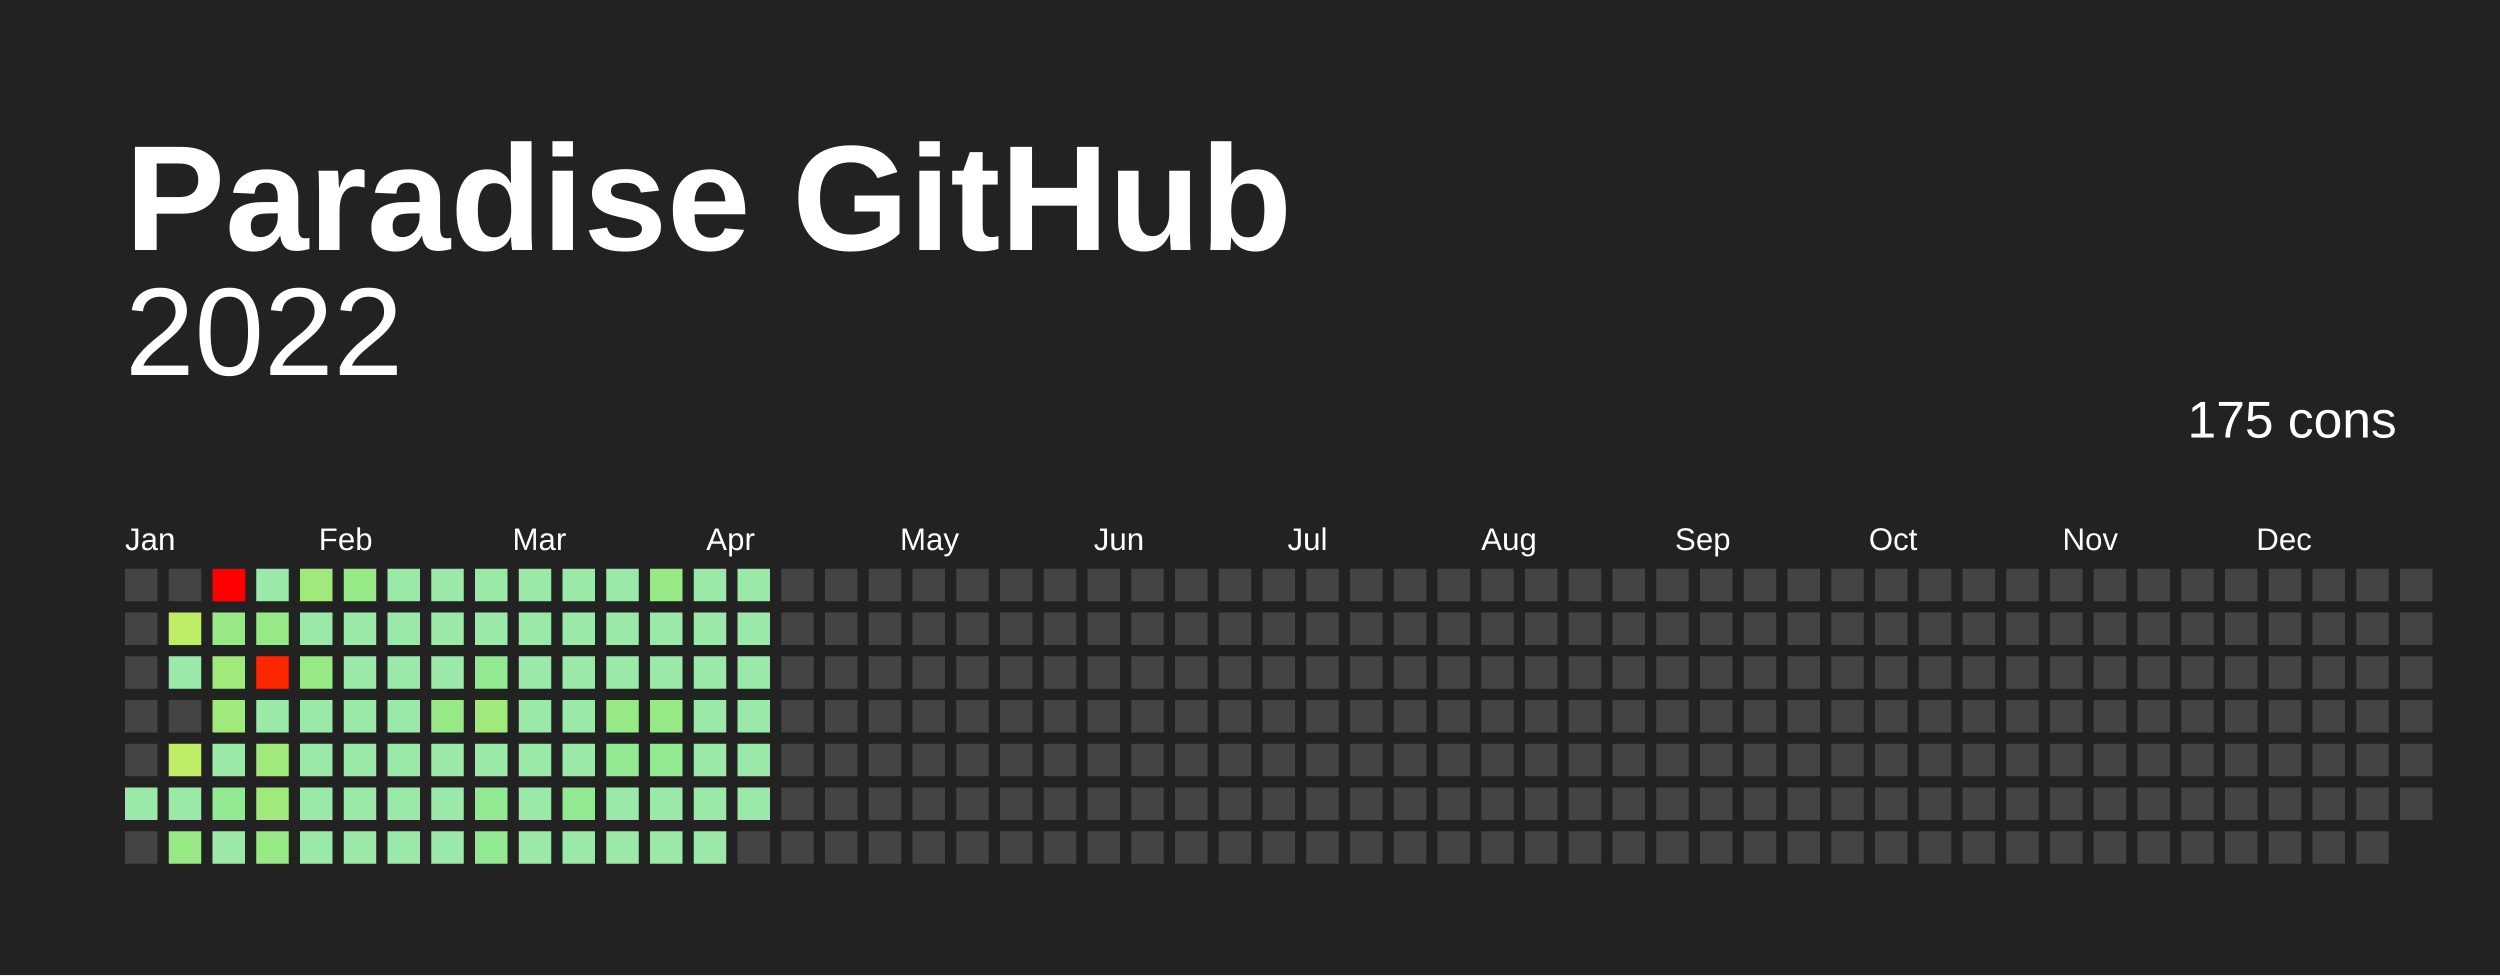
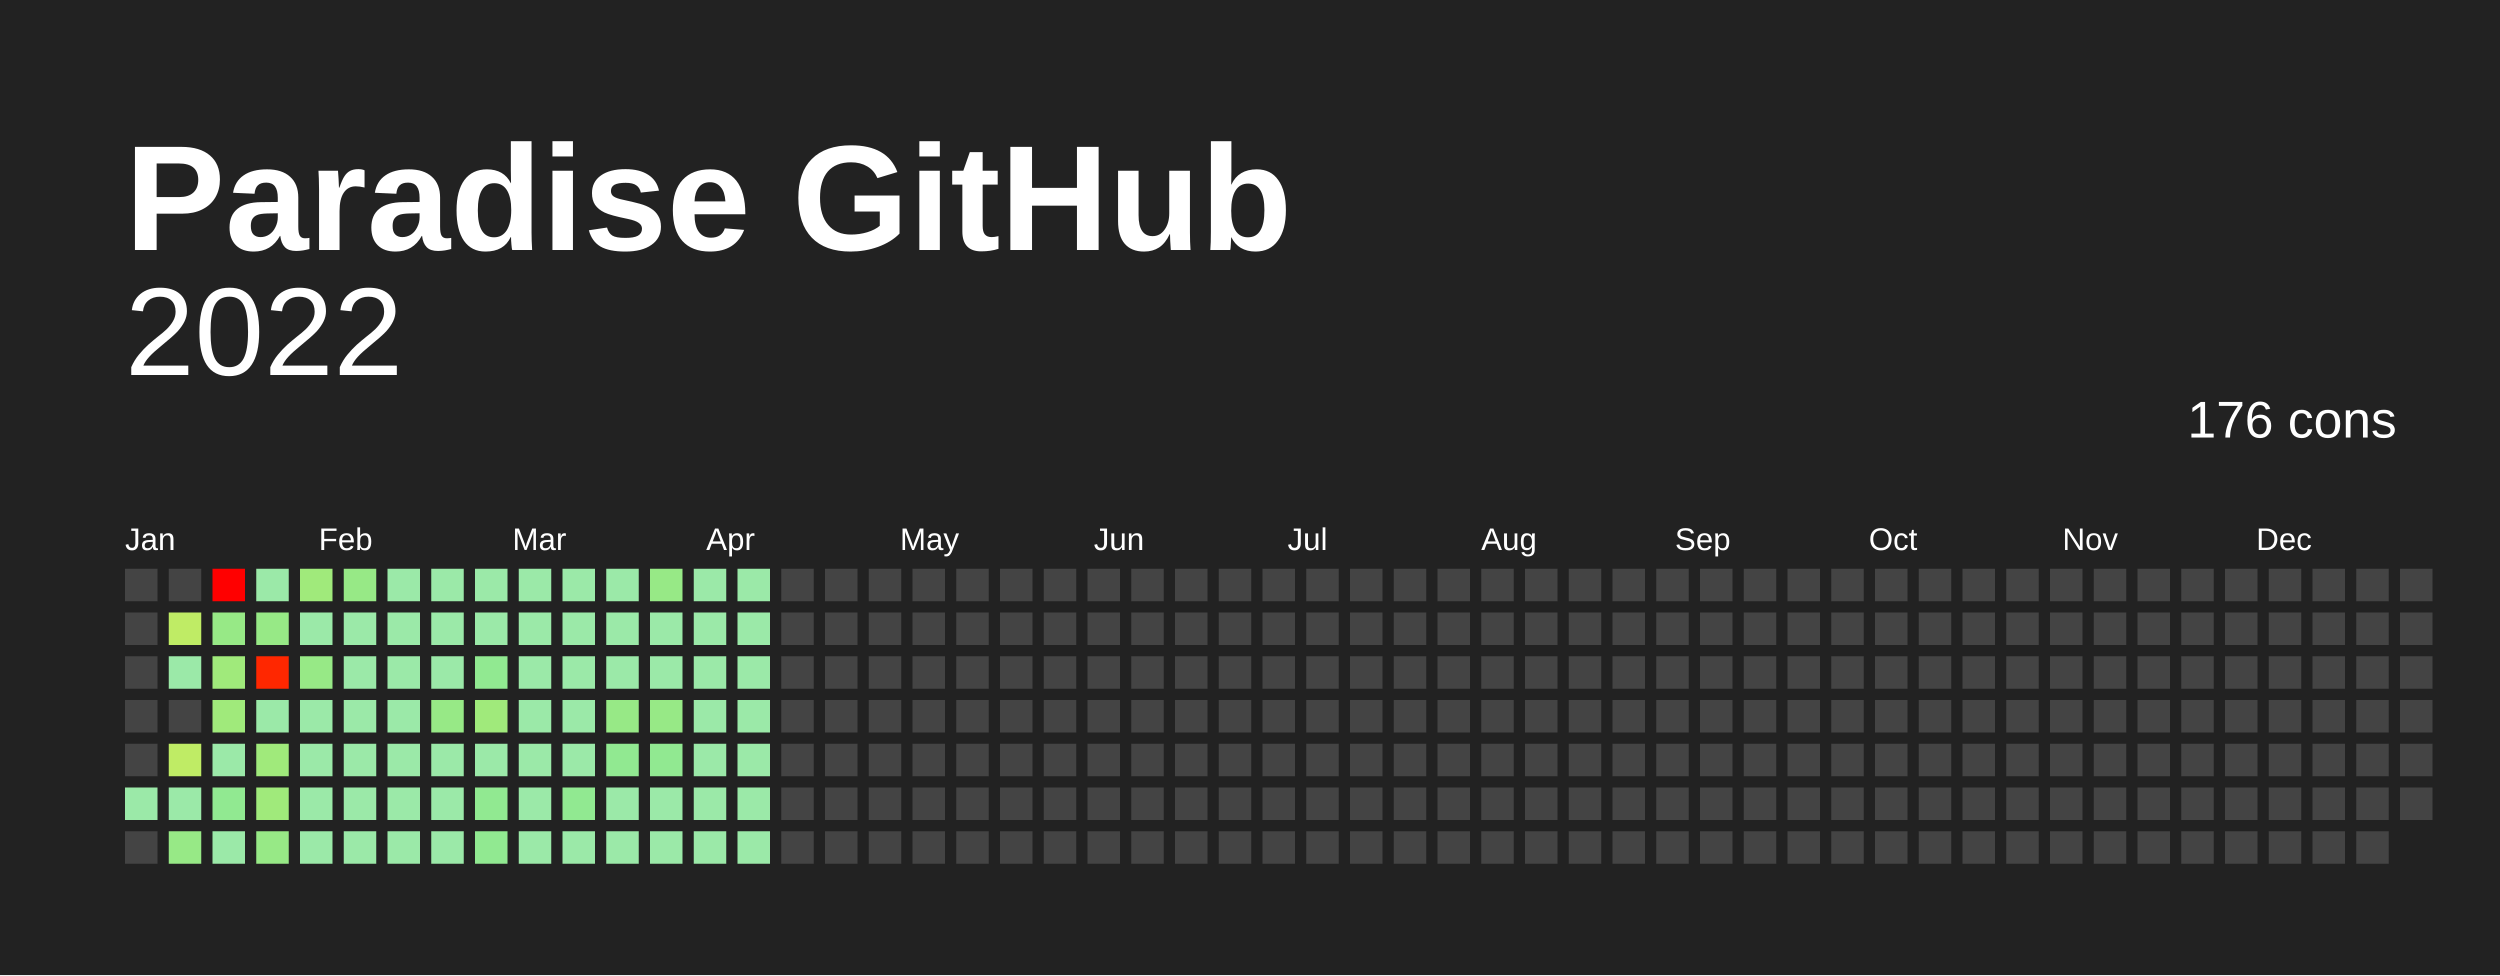
<svg xmlns="http://www.w3.org/2000/svg" baseProfile="full" height="78mm" version="1.1" viewBox="0,0,200,78" width="200mm">
  <defs />
  <rect fill="#222222" height="78" width="200" x="0" y="0" />
  <text fill="#FFFFFF" style="font-size:12px; font-family:Arial; font-weight:bold;" x="10" y="20">Paradise GitHub</text>
  <text alignment-baseline="hanging" fill="#FFFFFF" style="font-size:10.0px; font-family:Arial;" x="10" y="30">2022</text>
-   <text alignment-baseline="hanging" fill="#FFFFFF" style="font-size:4.125px; font-family:Arial;" x="175" y="35">175 cons</text>
+   <text alignment-baseline="hanging" fill="#FFFFFF" style="font-size:4.125px; font-family:Arial;" x="175" y="35">176 cons</text>
  <text fill="#FFFFFF" style="font-size:2.5px; font-family:Arial" x="10.0" y="44">Jan</text>
  <text fill="#FFFFFF" style="font-size:2.5px; font-family:Arial" x="25.5" y="44">Feb</text>
  <text fill="#FFFFFF" style="font-size:2.5px; font-family:Arial" x="41.0" y="44">Mar</text>
  <text fill="#FFFFFF" style="font-size:2.5px; font-family:Arial" x="56.5" y="44">Apr</text>
  <text fill="#FFFFFF" style="font-size:2.5px; font-family:Arial" x="72.0" y="44">May</text>
  <text fill="#FFFFFF" style="font-size:2.5px; font-family:Arial" x="87.5" y="44">Jun</text>
  <text fill="#FFFFFF" style="font-size:2.5px; font-family:Arial" x="103.0" y="44">Jul</text>
  <text fill="#FFFFFF" style="font-size:2.5px; font-family:Arial" x="118.5" y="44">Aug</text>
  <text fill="#FFFFFF" style="font-size:2.5px; font-family:Arial" x="134.0" y="44">Sep</text>
  <text fill="#FFFFFF" style="font-size:2.5px; font-family:Arial" x="149.5" y="44">Oct</text>
  <text fill="#FFFFFF" style="font-size:2.5px; font-family:Arial" x="165.0" y="44">Nov</text>
  <text fill="#FFFFFF" style="font-size:2.5px; font-family:Arial" x="180.5" y="44">Dec</text>
  <rect fill="#444444" height="2.6" width="2.6" x="10.0" y="45.5" />
  <rect fill="#444444" height="2.6" width="2.6" x="10.0" y="49.0" />
  <rect fill="#444444" height="2.6" width="2.6" x="10.0" y="52.5" />
  <rect fill="#444444" height="2.6" width="2.6" x="10.0" y="56.0" />
  <rect fill="#444444" height="2.6" width="2.6" x="10.0" y="59.5" />
  <rect fill="#9be9a8" height="2.6" width="2.6" x="10.0" y="63.0" />
  <rect fill="#444444" height="2.6" width="2.6" x="10.0" y="66.5" />
  <rect fill="#444444" height="2.6" width="2.6" x="13.5" y="45.5" />
  <rect fill="#bfec65" height="2.6" width="2.6" x="13.5" y="49.0" />
  <rect fill="#9be9a8" height="2.6" width="2.6" x="13.5" y="52.5" />
  <rect fill="#444444" height="2.6" width="2.6" x="13.5" y="56.0" />
  <rect fill="#bfec65" height="2.6" width="2.6" x="13.5" y="59.5" />
  <rect fill="#9be9a8" height="2.6" width="2.6" x="13.5" y="63.0" />
  <rect fill="#97e986" height="2.6" width="2.6" x="13.5" y="66.5" />
  <rect fill="red" height="2.6" width="2.6" x="17.0" y="45.5" />
  <rect fill="#97e986" height="2.6" width="2.6" x="17.0" y="49.0" />
  <rect fill="#a0ea7b" height="2.6" width="2.6" x="17.0" y="52.5" />
  <rect fill="#a0ea7b" height="2.6" width="2.6" x="17.0" y="56.0" />
  <rect fill="#9be9a8" height="2.6" width="2.6" x="17.0" y="59.5" />
  <rect fill="#91e991" height="2.6" width="2.6" x="17.0" y="63.0" />
  <rect fill="#9be9a8" height="2.6" width="2.6" x="17.0" y="66.5" />
  <rect fill="#9be9a8" height="2.6" width="2.6" x="20.5" y="45.5" />
  <rect fill="#97e986" height="2.6" width="2.6" x="20.5" y="49.0" />
  <rect fill="#ff2700" height="2.6" width="2.6" x="20.5" y="52.5" />
  <rect fill="#9be9a8" height="2.6" width="2.6" x="20.5" y="56.0" />
  <rect fill="#a0ea7b" height="2.6" width="2.6" x="20.5" y="59.5" />
  <rect fill="#a0ea7b" height="2.6" width="2.6" x="20.5" y="63.0" />
  <rect fill="#97e986" height="2.6" width="2.6" x="20.5" y="66.5" />
  <rect fill="#a0ea7b" height="2.6" width="2.6" x="24.0" y="45.5" />
  <rect fill="#9be9a8" height="2.6" width="2.6" x="24.0" y="49.0" />
  <rect fill="#97e986" height="2.6" width="2.6" x="24.0" y="52.5" />
  <rect fill="#9be9a8" height="2.6" width="2.6" x="24.0" y="56.0" />
  <rect fill="#9be9a8" height="2.6" width="2.6" x="24.0" y="59.5" />
  <rect fill="#9be9a8" height="2.6" width="2.6" x="24.0" y="63.0" />
  <rect fill="#9be9a8" height="2.6" width="2.6" x="24.0" y="66.5" />
  <rect fill="#97e986" height="2.6" width="2.6" x="27.5" y="45.5" />
  <rect fill="#9be9a8" height="2.6" width="2.6" x="27.5" y="49.0" />
  <rect fill="#9be9a8" height="2.6" width="2.6" x="27.5" y="52.5" />
  <rect fill="#9be9a8" height="2.6" width="2.6" x="27.5" y="56.0" />
  <rect fill="#9be9a8" height="2.6" width="2.6" x="27.5" y="59.5" />
  <rect fill="#9be9a8" height="2.6" width="2.6" x="27.5" y="63.0" />
  <rect fill="#9be9a8" height="2.6" width="2.6" x="27.5" y="66.5" />
  <rect fill="#9be9a8" height="2.6" width="2.6" x="31.0" y="45.5" />
  <rect fill="#9be9a8" height="2.6" width="2.6" x="31.0" y="49.0" />
  <rect fill="#9be9a8" height="2.6" width="2.6" x="31.0" y="52.5" />
  <rect fill="#9be9a8" height="2.6" width="2.6" x="31.0" y="56.0" />
  <rect fill="#9be9a8" height="2.6" width="2.6" x="31.0" y="59.5" />
  <rect fill="#9be9a8" height="2.6" width="2.6" x="31.0" y="63.0" />
  <rect fill="#9be9a8" height="2.6" width="2.6" x="31.0" y="66.5" />
  <rect fill="#9be9a8" height="2.6" width="2.6" x="34.5" y="45.5" />
  <rect fill="#9be9a8" height="2.6" width="2.6" x="34.5" y="49.0" />
  <rect fill="#9be9a8" height="2.6" width="2.6" x="34.5" y="52.5" />
  <rect fill="#97e986" height="2.6" width="2.6" x="34.5" y="56.0" />
  <rect fill="#9be9a8" height="2.6" width="2.6" x="34.5" y="59.5" />
  <rect fill="#9be9a8" height="2.6" width="2.6" x="34.5" y="63.0" />
  <rect fill="#9be9a8" height="2.6" width="2.6" x="34.5" y="66.5" />
  <rect fill="#9be9a8" height="2.6" width="2.6" x="38.0" y="45.5" />
  <rect fill="#9be9a8" height="2.6" width="2.6" x="38.0" y="49.0" />
  <rect fill="#91e991" height="2.6" width="2.6" x="38.0" y="52.5" />
  <rect fill="#a0ea7b" height="2.6" width="2.6" x="38.0" y="56.0" />
  <rect fill="#9be9a8" height="2.6" width="2.6" x="38.0" y="59.5" />
  <rect fill="#91e991" height="2.6" width="2.6" x="38.0" y="63.0" />
  <rect fill="#91e991" height="2.6" width="2.6" x="38.0" y="66.5" />
  <rect fill="#9be9a8" height="2.6" width="2.6" x="41.5" y="45.5" />
  <rect fill="#9be9a8" height="2.6" width="2.6" x="41.5" y="49.0" />
  <rect fill="#9be9a8" height="2.6" width="2.6" x="41.5" y="52.5" />
  <rect fill="#9be9a8" height="2.6" width="2.6" x="41.5" y="56.0" />
  <rect fill="#9be9a8" height="2.6" width="2.6" x="41.5" y="59.5" />
  <rect fill="#9be9a8" height="2.6" width="2.6" x="41.5" y="63.0" />
  <rect fill="#9be9a8" height="2.6" width="2.6" x="41.5" y="66.5" />
  <rect fill="#9be9a8" height="2.6" width="2.6" x="45.0" y="45.5" />
  <rect fill="#9be9a8" height="2.6" width="2.6" x="45.0" y="49.0" />
  <rect fill="#9be9a8" height="2.6" width="2.6" x="45.0" y="52.5" />
  <rect fill="#9be9a8" height="2.6" width="2.6" x="45.0" y="56.0" />
  <rect fill="#9be9a8" height="2.6" width="2.6" x="45.0" y="59.5" />
  <rect fill="#91e991" height="2.6" width="2.6" x="45.0" y="63.0" />
  <rect fill="#9be9a8" height="2.6" width="2.6" x="45.0" y="66.5" />
  <rect fill="#9be9a8" height="2.6" width="2.6" x="48.5" y="45.5" />
  <rect fill="#9be9a8" height="2.6" width="2.6" x="48.5" y="49.0" />
  <rect fill="#9be9a8" height="2.6" width="2.6" x="48.5" y="52.5" />
  <rect fill="#97e986" height="2.6" width="2.6" x="48.5" y="56.0" />
  <rect fill="#91e991" height="2.6" width="2.6" x="48.5" y="59.5" />
  <rect fill="#9be9a8" height="2.6" width="2.6" x="48.5" y="63.0" />
  <rect fill="#9be9a8" height="2.6" width="2.6" x="48.5" y="66.5" />
  <rect fill="#97e986" height="2.6" width="2.6" x="52.0" y="45.5" />
  <rect fill="#9be9a8" height="2.6" width="2.6" x="52.0" y="49.0" />
  <rect fill="#9be9a8" height="2.6" width="2.6" x="52.0" y="52.5" />
  <rect fill="#97e986" height="2.6" width="2.6" x="52.0" y="56.0" />
  <rect fill="#91e991" height="2.6" width="2.6" x="52.0" y="59.5" />
  <rect fill="#9be9a8" height="2.6" width="2.6" x="52.0" y="63.0" />
  <rect fill="#9be9a8" height="2.6" width="2.6" x="52.0" y="66.5" />
  <rect fill="#9be9a8" height="2.6" width="2.6" x="55.5" y="45.5" />
  <rect fill="#9be9a8" height="2.6" width="2.6" x="55.5" y="49.0" />
  <rect fill="#9be9a8" height="2.6" width="2.6" x="55.5" y="52.5" />
  <rect fill="#9be9a8" height="2.6" width="2.6" x="55.5" y="56.0" />
  <rect fill="#9be9a8" height="2.6" width="2.6" x="55.5" y="59.5" />
  <rect fill="#9be9a8" height="2.6" width="2.6" x="55.5" y="63.0" />
  <rect fill="#9be9a8" height="2.6" width="2.6" x="55.5" y="66.5" />
  <rect fill="#9be9a8" height="2.6" width="2.6" x="59.0" y="45.5" />
  <rect fill="#9be9a8" height="2.6" width="2.6" x="59.0" y="49.0" />
  <rect fill="#9be9a8" height="2.6" width="2.6" x="59.0" y="52.5" />
  <rect fill="#9be9a8" height="2.6" width="2.6" x="59.0" y="56.0" />
  <rect fill="#9be9a8" height="2.6" width="2.6" x="59.0" y="59.5" />
  <rect fill="#9be9a8" height="2.6" width="2.6" x="59.0" y="63.0" />
-   <rect fill="#444444" height="2.6" width="2.6" x="59.0" y="66.5" />
+   <rect fill="#9be9a8" height="2.6" width="2.6" x="59.0" y="66.5" />
  <rect fill="#444444" height="2.6" width="2.6" x="62.5" y="45.5" />
  <rect fill="#444444" height="2.6" width="2.6" x="62.5" y="49.0" />
  <rect fill="#444444" height="2.6" width="2.6" x="62.5" y="52.5" />
  <rect fill="#444444" height="2.6" width="2.6" x="62.5" y="56.0" />
  <rect fill="#444444" height="2.6" width="2.6" x="62.5" y="59.5" />
  <rect fill="#444444" height="2.6" width="2.6" x="62.5" y="63.0" />
  <rect fill="#444444" height="2.6" width="2.6" x="62.5" y="66.5" />
  <rect fill="#444444" height="2.6" width="2.6" x="66.0" y="45.5" />
  <rect fill="#444444" height="2.6" width="2.6" x="66.0" y="49.0" />
  <rect fill="#444444" height="2.6" width="2.6" x="66.0" y="52.5" />
  <rect fill="#444444" height="2.6" width="2.6" x="66.0" y="56.0" />
  <rect fill="#444444" height="2.6" width="2.6" x="66.0" y="59.5" />
  <rect fill="#444444" height="2.6" width="2.6" x="66.0" y="63.0" />
  <rect fill="#444444" height="2.6" width="2.6" x="66.0" y="66.5" />
  <rect fill="#444444" height="2.6" width="2.6" x="69.5" y="45.5" />
  <rect fill="#444444" height="2.6" width="2.6" x="69.5" y="49.0" />
  <rect fill="#444444" height="2.6" width="2.6" x="69.5" y="52.5" />
  <rect fill="#444444" height="2.6" width="2.6" x="69.5" y="56.0" />
  <rect fill="#444444" height="2.6" width="2.6" x="69.5" y="59.5" />
  <rect fill="#444444" height="2.6" width="2.6" x="69.5" y="63.0" />
  <rect fill="#444444" height="2.6" width="2.6" x="69.5" y="66.5" />
  <rect fill="#444444" height="2.6" width="2.6" x="73.0" y="45.5" />
  <rect fill="#444444" height="2.6" width="2.6" x="73.0" y="49.0" />
  <rect fill="#444444" height="2.6" width="2.6" x="73.0" y="52.5" />
  <rect fill="#444444" height="2.6" width="2.6" x="73.0" y="56.0" />
  <rect fill="#444444" height="2.6" width="2.6" x="73.0" y="59.5" />
  <rect fill="#444444" height="2.6" width="2.6" x="73.0" y="63.0" />
  <rect fill="#444444" height="2.6" width="2.6" x="73.0" y="66.5" />
  <rect fill="#444444" height="2.6" width="2.6" x="76.5" y="45.5" />
  <rect fill="#444444" height="2.6" width="2.6" x="76.5" y="49.0" />
  <rect fill="#444444" height="2.6" width="2.6" x="76.5" y="52.5" />
  <rect fill="#444444" height="2.6" width="2.6" x="76.5" y="56.0" />
  <rect fill="#444444" height="2.6" width="2.6" x="76.5" y="59.5" />
  <rect fill="#444444" height="2.6" width="2.6" x="76.5" y="63.0" />
  <rect fill="#444444" height="2.6" width="2.6" x="76.5" y="66.5" />
  <rect fill="#444444" height="2.6" width="2.6" x="80.0" y="45.5" />
  <rect fill="#444444" height="2.6" width="2.6" x="80.0" y="49.0" />
  <rect fill="#444444" height="2.6" width="2.6" x="80.0" y="52.5" />
  <rect fill="#444444" height="2.6" width="2.6" x="80.0" y="56.0" />
  <rect fill="#444444" height="2.6" width="2.6" x="80.0" y="59.5" />
  <rect fill="#444444" height="2.6" width="2.6" x="80.0" y="63.0" />
  <rect fill="#444444" height="2.6" width="2.6" x="80.0" y="66.5" />
  <rect fill="#444444" height="2.6" width="2.6" x="83.5" y="45.5" />
  <rect fill="#444444" height="2.6" width="2.6" x="83.5" y="49.0" />
  <rect fill="#444444" height="2.6" width="2.6" x="83.5" y="52.5" />
  <rect fill="#444444" height="2.6" width="2.6" x="83.5" y="56.0" />
  <rect fill="#444444" height="2.6" width="2.6" x="83.5" y="59.5" />
  <rect fill="#444444" height="2.6" width="2.6" x="83.5" y="63.0" />
  <rect fill="#444444" height="2.6" width="2.6" x="83.5" y="66.5" />
  <rect fill="#444444" height="2.6" width="2.6" x="87.0" y="45.5" />
  <rect fill="#444444" height="2.6" width="2.6" x="87.0" y="49.0" />
  <rect fill="#444444" height="2.6" width="2.6" x="87.0" y="52.5" />
  <rect fill="#444444" height="2.6" width="2.6" x="87.0" y="56.0" />
  <rect fill="#444444" height="2.6" width="2.6" x="87.0" y="59.5" />
  <rect fill="#444444" height="2.6" width="2.6" x="87.0" y="63.0" />
  <rect fill="#444444" height="2.6" width="2.6" x="87.0" y="66.5" />
  <rect fill="#444444" height="2.6" width="2.6" x="90.5" y="45.5" />
  <rect fill="#444444" height="2.6" width="2.6" x="90.5" y="49.0" />
  <rect fill="#444444" height="2.6" width="2.6" x="90.5" y="52.5" />
  <rect fill="#444444" height="2.6" width="2.6" x="90.5" y="56.0" />
  <rect fill="#444444" height="2.6" width="2.6" x="90.5" y="59.5" />
  <rect fill="#444444" height="2.6" width="2.6" x="90.5" y="63.0" />
  <rect fill="#444444" height="2.6" width="2.6" x="90.5" y="66.5" />
  <rect fill="#444444" height="2.6" width="2.6" x="94.0" y="45.5" />
  <rect fill="#444444" height="2.6" width="2.6" x="94.0" y="49.0" />
  <rect fill="#444444" height="2.6" width="2.6" x="94.0" y="52.5" />
  <rect fill="#444444" height="2.6" width="2.6" x="94.0" y="56.0" />
  <rect fill="#444444" height="2.6" width="2.6" x="94.0" y="59.5" />
  <rect fill="#444444" height="2.6" width="2.6" x="94.0" y="63.0" />
  <rect fill="#444444" height="2.6" width="2.6" x="94.0" y="66.5" />
  <rect fill="#444444" height="2.6" width="2.6" x="97.5" y="45.5" />
  <rect fill="#444444" height="2.6" width="2.6" x="97.5" y="49.0" />
  <rect fill="#444444" height="2.6" width="2.6" x="97.5" y="52.5" />
  <rect fill="#444444" height="2.6" width="2.6" x="97.5" y="56.0" />
  <rect fill="#444444" height="2.6" width="2.6" x="97.5" y="59.5" />
  <rect fill="#444444" height="2.6" width="2.6" x="97.5" y="63.0" />
  <rect fill="#444444" height="2.6" width="2.6" x="97.5" y="66.5" />
  <rect fill="#444444" height="2.6" width="2.6" x="101.0" y="45.5" />
  <rect fill="#444444" height="2.6" width="2.6" x="101.0" y="49.0" />
  <rect fill="#444444" height="2.6" width="2.6" x="101.0" y="52.5" />
  <rect fill="#444444" height="2.6" width="2.6" x="101.0" y="56.0" />
  <rect fill="#444444" height="2.6" width="2.6" x="101.0" y="59.5" />
  <rect fill="#444444" height="2.6" width="2.6" x="101.0" y="63.0" />
  <rect fill="#444444" height="2.6" width="2.6" x="101.0" y="66.5" />
  <rect fill="#444444" height="2.6" width="2.6" x="104.5" y="45.5" />
  <rect fill="#444444" height="2.6" width="2.6" x="104.5" y="49.0" />
  <rect fill="#444444" height="2.6" width="2.6" x="104.5" y="52.5" />
  <rect fill="#444444" height="2.6" width="2.6" x="104.5" y="56.0" />
  <rect fill="#444444" height="2.6" width="2.6" x="104.5" y="59.5" />
  <rect fill="#444444" height="2.6" width="2.6" x="104.5" y="63.0" />
  <rect fill="#444444" height="2.6" width="2.6" x="104.5" y="66.5" />
  <rect fill="#444444" height="2.6" width="2.6" x="108.0" y="45.5" />
  <rect fill="#444444" height="2.6" width="2.6" x="108.0" y="49.0" />
  <rect fill="#444444" height="2.6" width="2.6" x="108.0" y="52.5" />
  <rect fill="#444444" height="2.6" width="2.6" x="108.0" y="56.0" />
  <rect fill="#444444" height="2.6" width="2.6" x="108.0" y="59.5" />
  <rect fill="#444444" height="2.6" width="2.6" x="108.0" y="63.0" />
  <rect fill="#444444" height="2.6" width="2.6" x="108.0" y="66.5" />
  <rect fill="#444444" height="2.6" width="2.6" x="111.5" y="45.5" />
  <rect fill="#444444" height="2.6" width="2.6" x="111.5" y="49.0" />
  <rect fill="#444444" height="2.6" width="2.6" x="111.5" y="52.5" />
  <rect fill="#444444" height="2.6" width="2.6" x="111.5" y="56.0" />
  <rect fill="#444444" height="2.6" width="2.6" x="111.5" y="59.5" />
  <rect fill="#444444" height="2.6" width="2.6" x="111.5" y="63.0" />
  <rect fill="#444444" height="2.6" width="2.6" x="111.5" y="66.5" />
  <rect fill="#444444" height="2.6" width="2.6" x="115.0" y="45.5" />
  <rect fill="#444444" height="2.6" width="2.6" x="115.0" y="49.0" />
  <rect fill="#444444" height="2.6" width="2.6" x="115.0" y="52.5" />
  <rect fill="#444444" height="2.6" width="2.6" x="115.0" y="56.0" />
  <rect fill="#444444" height="2.6" width="2.6" x="115.0" y="59.5" />
  <rect fill="#444444" height="2.6" width="2.6" x="115.0" y="63.0" />
  <rect fill="#444444" height="2.6" width="2.6" x="115.0" y="66.5" />
  <rect fill="#444444" height="2.6" width="2.6" x="118.5" y="45.5" />
  <rect fill="#444444" height="2.6" width="2.6" x="118.5" y="49.0" />
  <rect fill="#444444" height="2.6" width="2.6" x="118.5" y="52.5" />
  <rect fill="#444444" height="2.6" width="2.6" x="118.5" y="56.0" />
  <rect fill="#444444" height="2.6" width="2.6" x="118.5" y="59.5" />
  <rect fill="#444444" height="2.6" width="2.6" x="118.5" y="63.0" />
  <rect fill="#444444" height="2.6" width="2.6" x="118.5" y="66.5" />
  <rect fill="#444444" height="2.6" width="2.6" x="122.0" y="45.5" />
  <rect fill="#444444" height="2.6" width="2.6" x="122.0" y="49.0" />
  <rect fill="#444444" height="2.6" width="2.6" x="122.0" y="52.5" />
  <rect fill="#444444" height="2.6" width="2.6" x="122.0" y="56.0" />
  <rect fill="#444444" height="2.6" width="2.6" x="122.0" y="59.5" />
  <rect fill="#444444" height="2.6" width="2.6" x="122.0" y="63.0" />
  <rect fill="#444444" height="2.6" width="2.6" x="122.0" y="66.5" />
  <rect fill="#444444" height="2.6" width="2.6" x="125.5" y="45.5" />
  <rect fill="#444444" height="2.6" width="2.6" x="125.5" y="49.0" />
  <rect fill="#444444" height="2.6" width="2.6" x="125.5" y="52.5" />
  <rect fill="#444444" height="2.6" width="2.6" x="125.5" y="56.0" />
  <rect fill="#444444" height="2.6" width="2.6" x="125.5" y="59.5" />
  <rect fill="#444444" height="2.6" width="2.6" x="125.5" y="63.0" />
  <rect fill="#444444" height="2.6" width="2.6" x="125.5" y="66.5" />
  <rect fill="#444444" height="2.6" width="2.6" x="129.0" y="45.5" />
  <rect fill="#444444" height="2.6" width="2.6" x="129.0" y="49.0" />
  <rect fill="#444444" height="2.6" width="2.6" x="129.0" y="52.5" />
  <rect fill="#444444" height="2.6" width="2.6" x="129.0" y="56.0" />
  <rect fill="#444444" height="2.6" width="2.6" x="129.0" y="59.5" />
  <rect fill="#444444" height="2.6" width="2.6" x="129.0" y="63.0" />
  <rect fill="#444444" height="2.6" width="2.6" x="129.0" y="66.5" />
  <rect fill="#444444" height="2.6" width="2.6" x="132.5" y="45.5" />
  <rect fill="#444444" height="2.6" width="2.6" x="132.5" y="49.0" />
  <rect fill="#444444" height="2.6" width="2.6" x="132.5" y="52.5" />
  <rect fill="#444444" height="2.6" width="2.6" x="132.5" y="56.0" />
  <rect fill="#444444" height="2.6" width="2.6" x="132.5" y="59.5" />
  <rect fill="#444444" height="2.6" width="2.6" x="132.5" y="63.0" />
  <rect fill="#444444" height="2.6" width="2.6" x="132.5" y="66.5" />
  <rect fill="#444444" height="2.6" width="2.6" x="136.0" y="45.5" />
  <rect fill="#444444" height="2.6" width="2.6" x="136.0" y="49.0" />
  <rect fill="#444444" height="2.6" width="2.6" x="136.0" y="52.5" />
  <rect fill="#444444" height="2.6" width="2.6" x="136.0" y="56.0" />
  <rect fill="#444444" height="2.6" width="2.6" x="136.0" y="59.5" />
  <rect fill="#444444" height="2.6" width="2.6" x="136.0" y="63.0" />
  <rect fill="#444444" height="2.6" width="2.6" x="136.0" y="66.5" />
  <rect fill="#444444" height="2.6" width="2.6" x="139.5" y="45.5" />
  <rect fill="#444444" height="2.6" width="2.6" x="139.5" y="49.0" />
  <rect fill="#444444" height="2.6" width="2.6" x="139.5" y="52.5" />
  <rect fill="#444444" height="2.6" width="2.6" x="139.5" y="56.0" />
  <rect fill="#444444" height="2.6" width="2.6" x="139.5" y="59.5" />
  <rect fill="#444444" height="2.6" width="2.6" x="139.5" y="63.0" />
  <rect fill="#444444" height="2.6" width="2.6" x="139.5" y="66.5" />
  <rect fill="#444444" height="2.6" width="2.6" x="143.0" y="45.5" />
  <rect fill="#444444" height="2.6" width="2.6" x="143.0" y="49.0" />
  <rect fill="#444444" height="2.6" width="2.6" x="143.0" y="52.5" />
  <rect fill="#444444" height="2.6" width="2.6" x="143.0" y="56.0" />
  <rect fill="#444444" height="2.6" width="2.6" x="143.0" y="59.5" />
  <rect fill="#444444" height="2.6" width="2.6" x="143.0" y="63.0" />
  <rect fill="#444444" height="2.6" width="2.6" x="143.0" y="66.5" />
  <rect fill="#444444" height="2.6" width="2.6" x="146.5" y="45.5" />
  <rect fill="#444444" height="2.6" width="2.6" x="146.5" y="49.0" />
  <rect fill="#444444" height="2.6" width="2.6" x="146.5" y="52.5" />
  <rect fill="#444444" height="2.6" width="2.6" x="146.5" y="56.0" />
  <rect fill="#444444" height="2.6" width="2.6" x="146.5" y="59.5" />
  <rect fill="#444444" height="2.6" width="2.6" x="146.5" y="63.0" />
  <rect fill="#444444" height="2.6" width="2.6" x="146.5" y="66.5" />
  <rect fill="#444444" height="2.6" width="2.6" x="150.0" y="45.5" />
  <rect fill="#444444" height="2.6" width="2.6" x="150.0" y="49.0" />
  <rect fill="#444444" height="2.6" width="2.6" x="150.0" y="52.5" />
  <rect fill="#444444" height="2.6" width="2.6" x="150.0" y="56.0" />
  <rect fill="#444444" height="2.6" width="2.6" x="150.0" y="59.5" />
  <rect fill="#444444" height="2.6" width="2.6" x="150.0" y="63.0" />
  <rect fill="#444444" height="2.6" width="2.6" x="150.0" y="66.5" />
  <rect fill="#444444" height="2.6" width="2.6" x="153.5" y="45.5" />
  <rect fill="#444444" height="2.6" width="2.6" x="153.5" y="49.0" />
  <rect fill="#444444" height="2.6" width="2.6" x="153.5" y="52.5" />
  <rect fill="#444444" height="2.6" width="2.6" x="153.5" y="56.0" />
  <rect fill="#444444" height="2.6" width="2.6" x="153.5" y="59.5" />
  <rect fill="#444444" height="2.6" width="2.6" x="153.5" y="63.0" />
  <rect fill="#444444" height="2.6" width="2.6" x="153.5" y="66.5" />
  <rect fill="#444444" height="2.6" width="2.6" x="157.0" y="45.5" />
  <rect fill="#444444" height="2.6" width="2.6" x="157.0" y="49.0" />
  <rect fill="#444444" height="2.6" width="2.6" x="157.0" y="52.5" />
  <rect fill="#444444" height="2.6" width="2.6" x="157.0" y="56.0" />
  <rect fill="#444444" height="2.6" width="2.6" x="157.0" y="59.5" />
  <rect fill="#444444" height="2.6" width="2.6" x="157.0" y="63.0" />
  <rect fill="#444444" height="2.6" width="2.6" x="157.0" y="66.5" />
  <rect fill="#444444" height="2.6" width="2.6" x="160.5" y="45.5" />
  <rect fill="#444444" height="2.6" width="2.6" x="160.5" y="49.0" />
  <rect fill="#444444" height="2.6" width="2.6" x="160.5" y="52.5" />
  <rect fill="#444444" height="2.6" width="2.6" x="160.5" y="56.0" />
  <rect fill="#444444" height="2.6" width="2.6" x="160.5" y="59.5" />
  <rect fill="#444444" height="2.6" width="2.6" x="160.5" y="63.0" />
  <rect fill="#444444" height="2.6" width="2.6" x="160.5" y="66.5" />
  <rect fill="#444444" height="2.6" width="2.6" x="164.0" y="45.5" />
  <rect fill="#444444" height="2.6" width="2.6" x="164.0" y="49.0" />
  <rect fill="#444444" height="2.6" width="2.6" x="164.0" y="52.5" />
  <rect fill="#444444" height="2.6" width="2.6" x="164.0" y="56.0" />
  <rect fill="#444444" height="2.6" width="2.6" x="164.0" y="59.5" />
  <rect fill="#444444" height="2.6" width="2.6" x="164.0" y="63.0" />
  <rect fill="#444444" height="2.6" width="2.6" x="164.0" y="66.5" />
  <rect fill="#444444" height="2.6" width="2.6" x="167.5" y="45.5" />
  <rect fill="#444444" height="2.6" width="2.6" x="167.5" y="49.0" />
  <rect fill="#444444" height="2.6" width="2.6" x="167.5" y="52.5" />
  <rect fill="#444444" height="2.6" width="2.6" x="167.5" y="56.0" />
  <rect fill="#444444" height="2.6" width="2.6" x="167.5" y="59.5" />
  <rect fill="#444444" height="2.6" width="2.6" x="167.5" y="63.0" />
  <rect fill="#444444" height="2.6" width="2.6" x="167.5" y="66.5" />
  <rect fill="#444444" height="2.6" width="2.6" x="171.0" y="45.5" />
  <rect fill="#444444" height="2.6" width="2.6" x="171.0" y="49.0" />
  <rect fill="#444444" height="2.6" width="2.6" x="171.0" y="52.5" />
  <rect fill="#444444" height="2.6" width="2.6" x="171.0" y="56.0" />
  <rect fill="#444444" height="2.6" width="2.6" x="171.0" y="59.5" />
  <rect fill="#444444" height="2.6" width="2.6" x="171.0" y="63.0" />
  <rect fill="#444444" height="2.6" width="2.6" x="171.0" y="66.5" />
  <rect fill="#444444" height="2.6" width="2.6" x="174.5" y="45.5" />
  <rect fill="#444444" height="2.6" width="2.6" x="174.5" y="49.0" />
  <rect fill="#444444" height="2.6" width="2.6" x="174.5" y="52.5" />
  <rect fill="#444444" height="2.6" width="2.6" x="174.5" y="56.0" />
  <rect fill="#444444" height="2.6" width="2.6" x="174.5" y="59.5" />
  <rect fill="#444444" height="2.6" width="2.6" x="174.5" y="63.0" />
  <rect fill="#444444" height="2.6" width="2.6" x="174.5" y="66.5" />
  <rect fill="#444444" height="2.6" width="2.6" x="178.0" y="45.5" />
  <rect fill="#444444" height="2.6" width="2.6" x="178.0" y="49.0" />
  <rect fill="#444444" height="2.6" width="2.6" x="178.0" y="52.5" />
  <rect fill="#444444" height="2.6" width="2.6" x="178.0" y="56.0" />
  <rect fill="#444444" height="2.6" width="2.6" x="178.0" y="59.5" />
  <rect fill="#444444" height="2.6" width="2.6" x="178.0" y="63.0" />
  <rect fill="#444444" height="2.6" width="2.6" x="178.0" y="66.5" />
  <rect fill="#444444" height="2.6" width="2.6" x="181.5" y="45.5" />
  <rect fill="#444444" height="2.6" width="2.6" x="181.5" y="49.0" />
  <rect fill="#444444" height="2.6" width="2.6" x="181.5" y="52.5" />
  <rect fill="#444444" height="2.6" width="2.6" x="181.5" y="56.0" />
  <rect fill="#444444" height="2.6" width="2.6" x="181.5" y="59.5" />
  <rect fill="#444444" height="2.6" width="2.6" x="181.5" y="63.0" />
  <rect fill="#444444" height="2.6" width="2.6" x="181.5" y="66.5" />
  <rect fill="#444444" height="2.6" width="2.6" x="185.0" y="45.5" />
  <rect fill="#444444" height="2.6" width="2.6" x="185.0" y="49.0" />
  <rect fill="#444444" height="2.6" width="2.6" x="185.0" y="52.5" />
  <rect fill="#444444" height="2.6" width="2.6" x="185.0" y="56.0" />
  <rect fill="#444444" height="2.6" width="2.6" x="185.0" y="59.5" />
  <rect fill="#444444" height="2.6" width="2.6" x="185.0" y="63.0" />
  <rect fill="#444444" height="2.6" width="2.6" x="185.0" y="66.5" />
  <rect fill="#444444" height="2.6" width="2.6" x="188.5" y="45.5" />
  <rect fill="#444444" height="2.6" width="2.6" x="188.5" y="49.0" />
  <rect fill="#444444" height="2.6" width="2.6" x="188.5" y="52.5" />
  <rect fill="#444444" height="2.6" width="2.6" x="188.5" y="56.0" />
  <rect fill="#444444" height="2.6" width="2.6" x="188.5" y="59.5" />
  <rect fill="#444444" height="2.6" width="2.6" x="188.5" y="63.0" />
  <rect fill="#444444" height="2.6" width="2.6" x="188.5" y="66.5" />
  <rect fill="#444444" height="2.6" width="2.6" x="192.0" y="45.5" />
  <rect fill="#444444" height="2.6" width="2.6" x="192.0" y="49.0" />
  <rect fill="#444444" height="2.6" width="2.6" x="192.0" y="52.5" />
  <rect fill="#444444" height="2.6" width="2.6" x="192.0" y="56.0" />
  <rect fill="#444444" height="2.6" width="2.6" x="192.0" y="59.5" />
  <rect fill="#444444" height="2.6" width="2.6" x="192.0" y="63.0" />
</svg>
